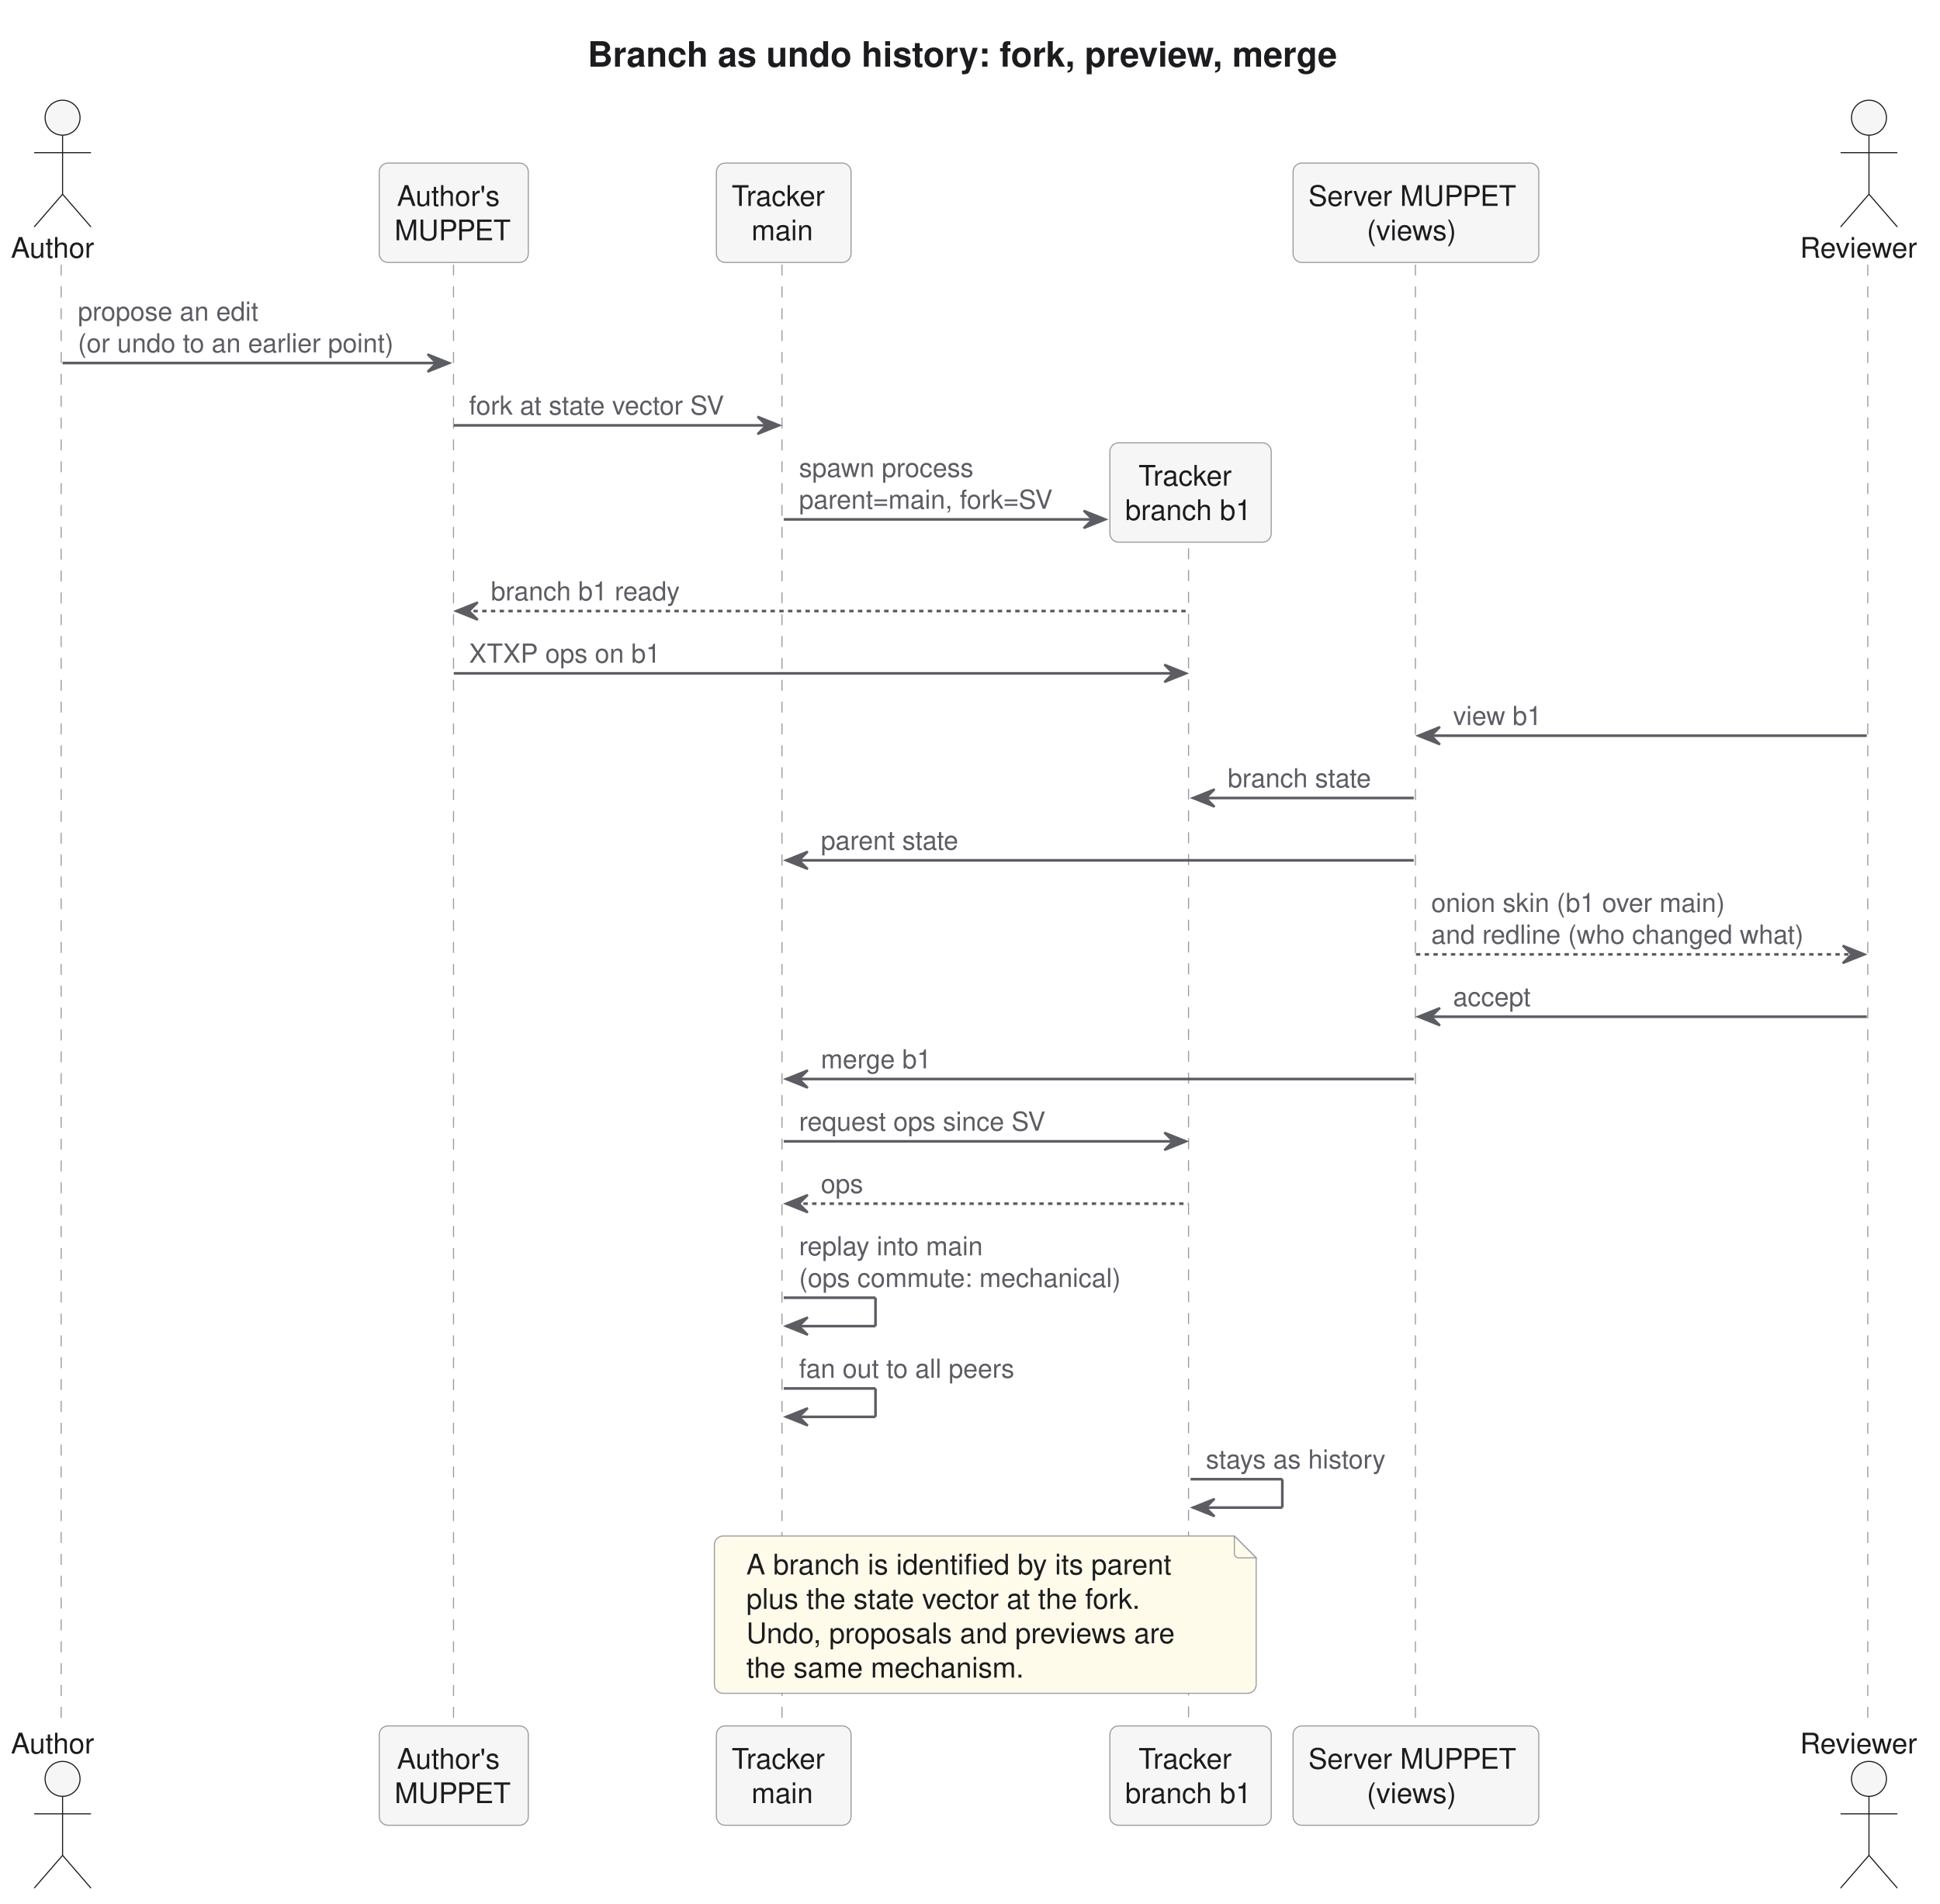
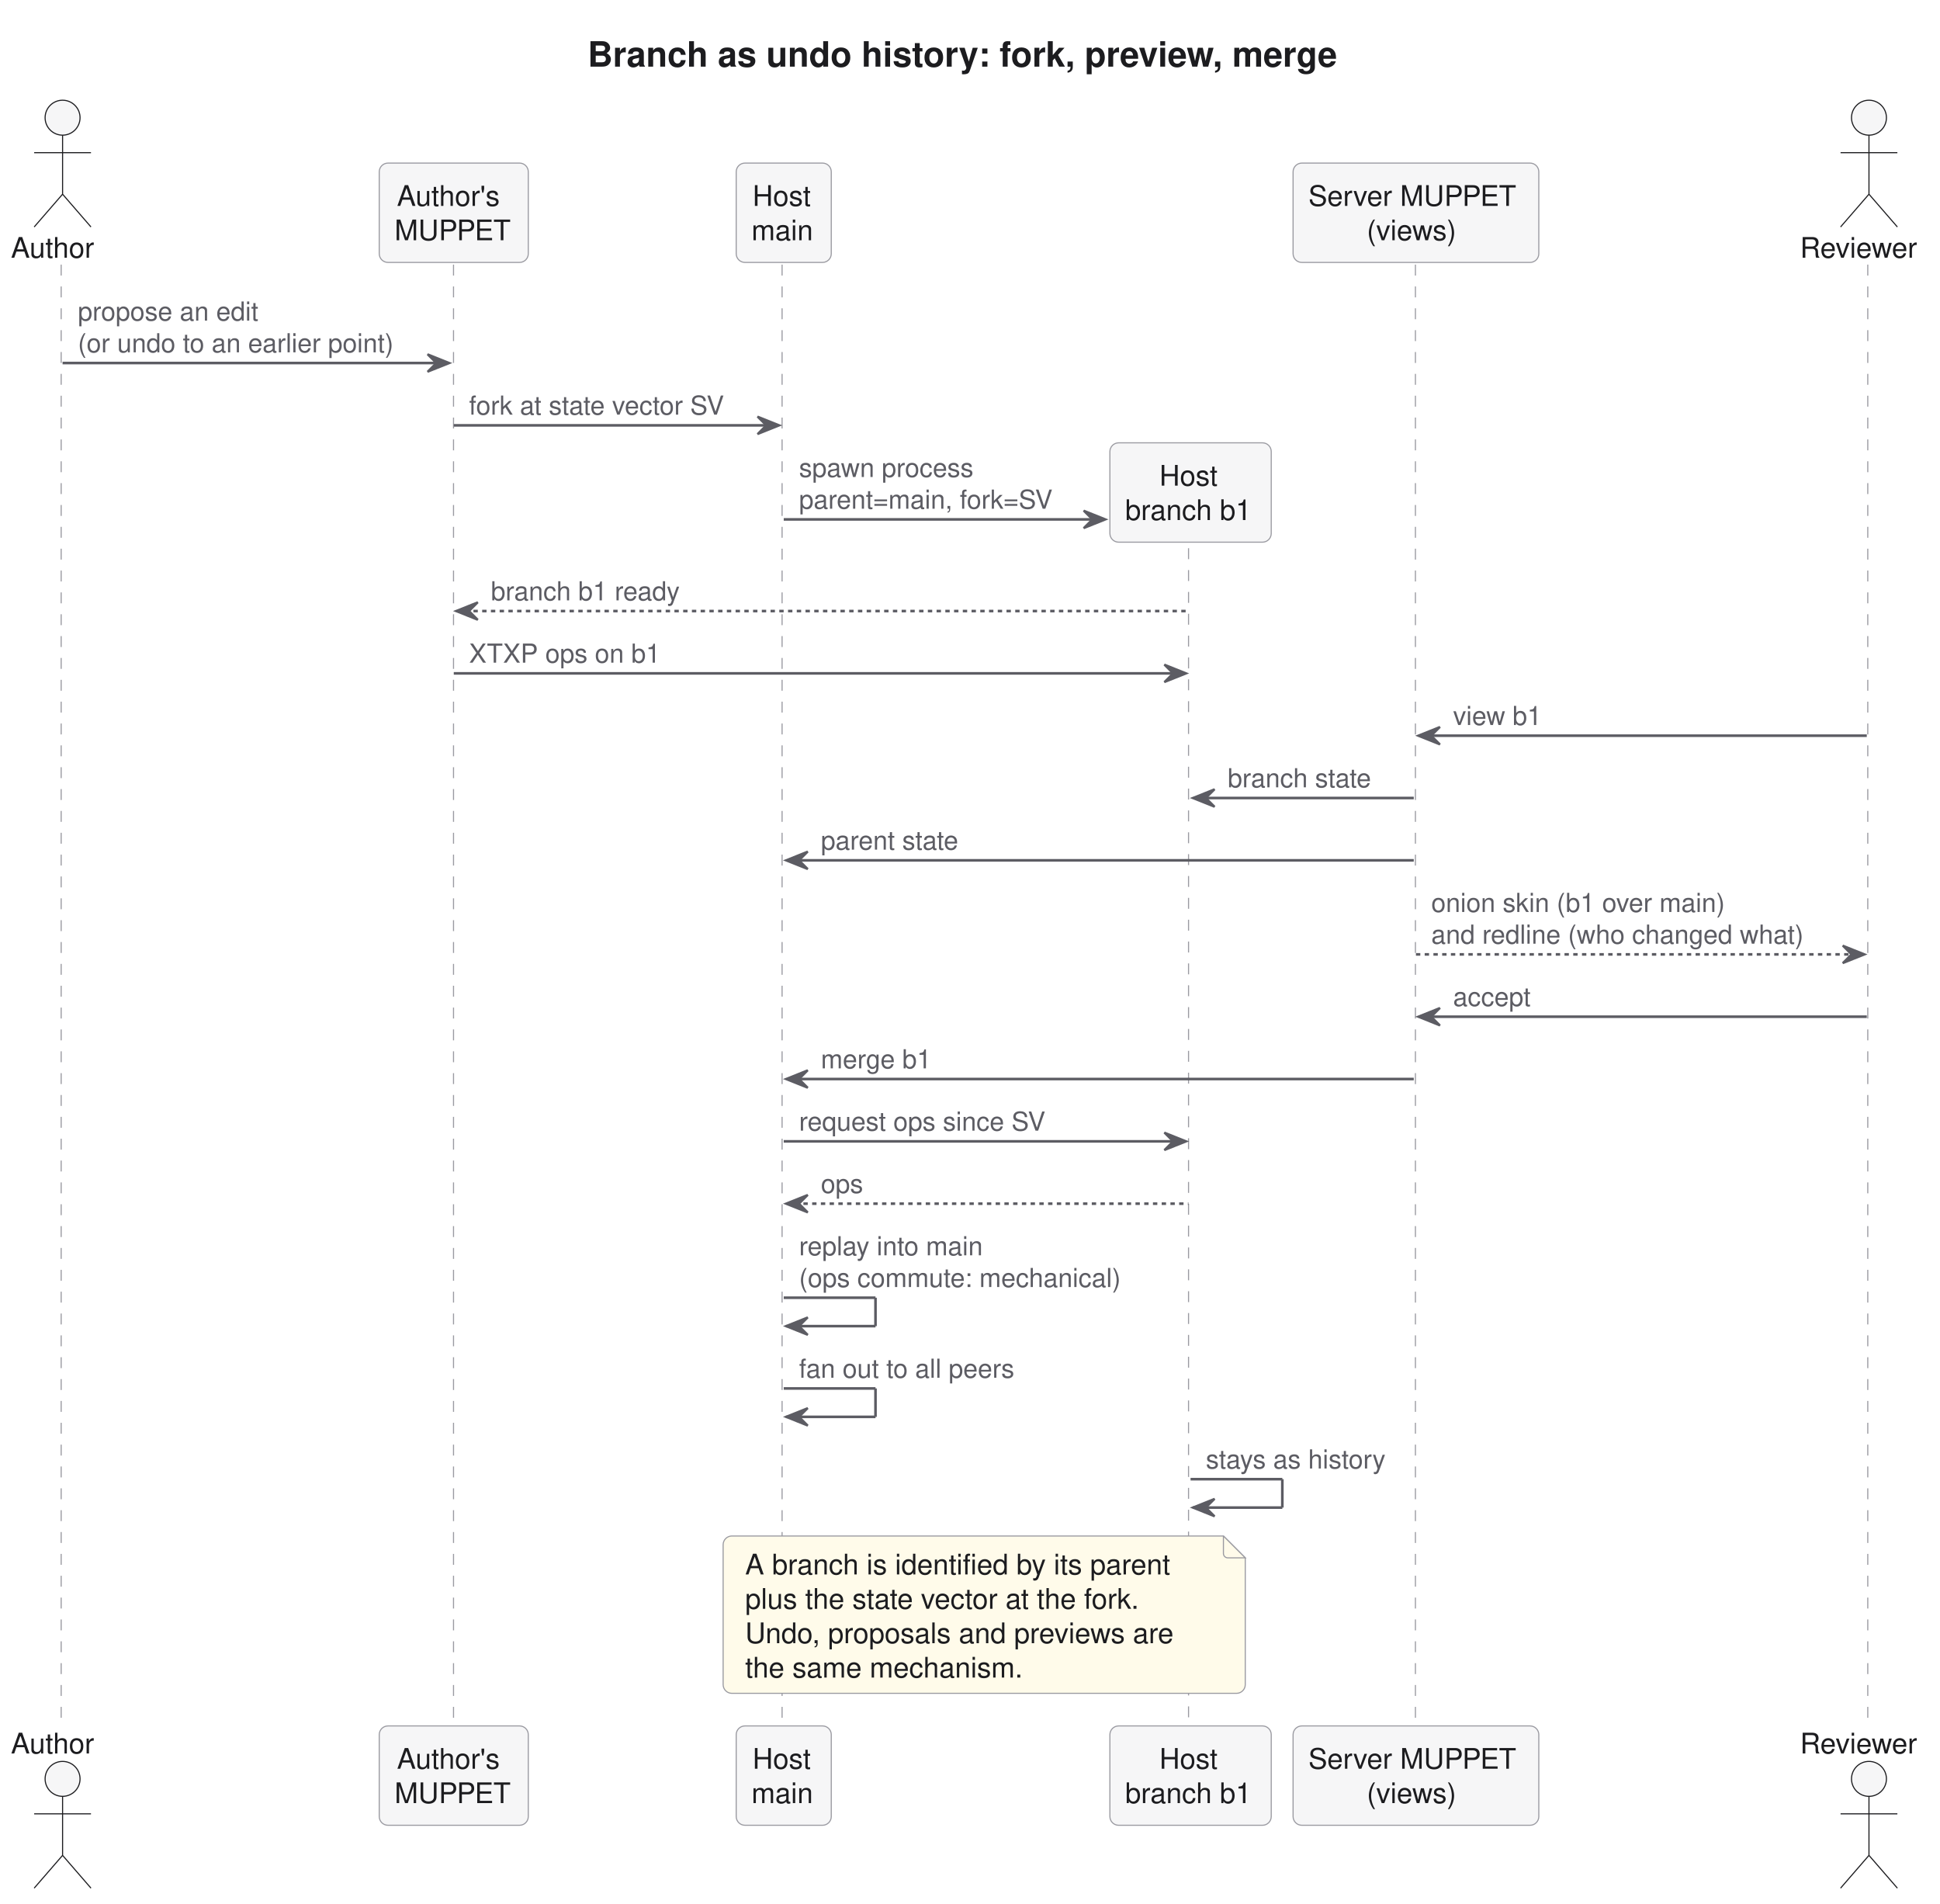
<svg xmlns="http://www.w3.org/2000/svg" contentStyleType="text/css" data-diagram-type="SEQUENCE" height="871px" preserveAspectRatio="none" style="width:888px;height:871px;" version="1.1" viewBox="0 0 888 871" width="888px" zoomAndPan="magnify">
  <defs />
  <g>
    <text fill="#1C1C1F" font-family="Helvetica" font-size="16" font-weight="bold" lengthAdjust="spacing" textLength="353.102" x="268.966" y="30.5">Branch as undo history: fork, preview, merge</text>
    <g>
      <rect fill="#000000" fill-opacity="0" height="669.729" width="8" x="24.643" y="121.089" />
      <line style="stroke:#9A9AA1;stroke-width:0.5;stroke-dasharray:5,5;" x1="28" x2="28" y1="121.089" y2="790.817" />
    </g>
    <g>
      <rect fill="#000000" fill-opacity="0" height="669.729" width="8" x="203.705" y="121.089" />
      <line style="stroke:#9A9AA1;stroke-width:0.5;stroke-dasharray:5,5;" x1="207.591" x2="207.591" y1="121.089" y2="790.817" />
    </g>
    <g>
      <rect fill="#000000" fill-opacity="0" height="669.729" width="8" x="354.742" y="121.089" />
-       <line style="stroke:#9A9AA1;stroke-width:0.5;stroke-dasharray:5,5;" x1="357.932" x2="357.932" y1="121.089" y2="790.817" />
+       <line style="stroke:#9A9AA1;stroke-width:0.5;stroke-dasharray:5,5;" x1="357.984" x2="357.984" y1="121.089" y2="790.817" />
    </g>
    <g>
      <rect fill="#000000" fill-opacity="0" height="549.94" width="8" x="540.959" y="240.877" />
      <line style="stroke:#9A9AA1;stroke-width:0.5;stroke-dasharray:5,5;" x1="544.033" x2="544.033" y1="240.877" y2="790.817" />
    </g>
    <g>
      <rect fill="#000000" fill-opacity="0" height="669.729" width="8" x="644.124" y="121.089" />
      <line style="stroke:#9A9AA1;stroke-width:0.5;stroke-dasharray:5,5;" x1="647.885" x2="647.885" y1="121.089" y2="790.817" />
    </g>
    <g>
      <rect fill="#000000" fill-opacity="0" height="669.729" width="8" x="851.487" y="121.089" />
      <line style="stroke:#9A9AA1;stroke-width:0.5;stroke-dasharray:5,5;" x1="854.942" x2="854.942" y1="121.089" y2="790.817" />
    </g>
    <g class="participant participant-head" data-participant="au">
      <text fill="#1C1C1F" font-family="Helvetica" font-size="13" lengthAdjust="spacing" textLength="41.285" x="5" y="117.953">Author</text>
      <ellipse cx="28.643" cy="53.859" fill="#F6F6F7" rx="8" ry="8" style="stroke:#1C1C1F;stroke-width:0.5;" />
      <path d="M28.643,61.859 L28.643,88.859 M15.643,69.859 L41.643,69.859 M28.643,88.859 L15.643,103.859 M28.643,88.859 L41.643,103.859" fill="none" style="stroke:#1C1C1F;stroke-width:0.5;" />
    </g>
    <g class="participant participant-tail" data-participant="au">
      <text fill="#1C1C1F" font-family="Helvetica" font-size="13" lengthAdjust="spacing" textLength="41.285" x="5" y="802.411">Author</text>
      <ellipse cx="28.643" cy="814.047" fill="#F6F6F7" rx="8" ry="8" style="stroke:#1C1C1F;stroke-width:0.5;" />
      <path d="M28.643,822.047 L28.643,849.047 M15.643,830.047 L41.643,830.047 M28.643,849.047 L15.643,864.047 M28.643,849.047 L41.643,864.047" fill="none" style="stroke:#1C1C1F;stroke-width:0.5;" />
    </g>
    <g class="participant participant-head" data-participant="am">
      <rect fill="#F6F6F7" height="45.459" rx="4" ry="4" style="stroke:#9A9AA1;stroke-width:0.5;" width="68.228" x="173.591" y="74.63" />
      <text fill="#1C1C1F" font-family="Helvetica" font-size="13" lengthAdjust="spacing" textLength="52.044" x="181.683" y="94.224">Author's</text>
      <text fill="#1C1C1F" font-family="Helvetica" font-size="13" lengthAdjust="spacing" textLength="54.228" x="180.591" y="109.953">MUPPET</text>
    </g>
    <g class="participant participant-tail" data-participant="am">
      <rect fill="#F6F6F7" height="45.459" rx="4" ry="4" style="stroke:#9A9AA1;stroke-width:0.5;" width="68.228" x="173.591" y="789.817" />
      <text fill="#1C1C1F" font-family="Helvetica" font-size="13" lengthAdjust="spacing" textLength="52.044" x="181.683" y="809.411">Author's</text>
      <text fill="#1C1C1F" font-family="Helvetica" font-size="13" lengthAdjust="spacing" textLength="54.228" x="180.591" y="825.141">MUPPET</text>
    </g>
    <g class="participant participant-head" data-participant="main">
-       <rect fill="#F6F6F7" height="45.459" rx="4" ry="4" style="stroke:#9A9AA1;stroke-width:0.5;" width="61.62" x="327.932" y="74.63" />
-       <text fill="#1C1C1F" font-family="Helvetica" font-size="13" lengthAdjust="spacing" textLength="47.62" x="334.932" y="94.224">Tracker</text>
+       <rect fill="#F6F6F7" height="45.459" rx="4" ry="4" style="stroke:#9A9AA1;stroke-width:0.5;" width="43.517" x="336.984" y="74.63" />
+       <text fill="#1C1C1F" font-family="Helvetica" font-size="13" lengthAdjust="spacing" textLength="28.571" x="344.457" y="94.224">Host</text>
      <text fill="#1C1C1F" font-family="Helvetica" font-size="13" lengthAdjust="spacing" textLength="29.517" x="343.984" y="109.953">main</text>
    </g>
    <g class="participant participant-tail" data-participant="main">
-       <rect fill="#F6F6F7" height="45.459" rx="4" ry="4" style="stroke:#9A9AA1;stroke-width:0.5;" width="61.62" x="327.932" y="789.817" />
-       <text fill="#1C1C1F" font-family="Helvetica" font-size="13" lengthAdjust="spacing" textLength="47.62" x="334.932" y="809.411">Tracker</text>
+       <rect fill="#F6F6F7" height="45.459" rx="4" ry="4" style="stroke:#9A9AA1;stroke-width:0.5;" width="43.517" x="336.984" y="789.817" />
+       <text fill="#1C1C1F" font-family="Helvetica" font-size="13" lengthAdjust="spacing" textLength="28.571" x="344.457" y="809.411">Host</text>
      <text fill="#1C1C1F" font-family="Helvetica" font-size="13" lengthAdjust="spacing" textLength="29.517" x="343.984" y="825.141">main</text>
    </g>
    <g class="participant participant-tail" data-participant="b1">
      <rect fill="#F6F6F7" height="45.459" rx="4" ry="4" style="stroke:#9A9AA1;stroke-width:0.5;" width="73.852" x="508.033" y="789.817" />
-       <text fill="#1C1C1F" font-family="Helvetica" font-size="13" lengthAdjust="spacing" textLength="47.62" x="521.149" y="809.411">Tracker</text>
+       <text fill="#1C1C1F" font-family="Helvetica" font-size="13" lengthAdjust="spacing" textLength="28.571" x="530.674" y="809.411">Host</text>
      <text fill="#1C1C1F" font-family="Helvetica" font-size="13" lengthAdjust="spacing" textLength="59.852" x="515.033" y="825.141">branch b1</text>
    </g>
    <g class="participant participant-head" data-participant="sm">
      <rect fill="#F6F6F7" height="45.459" rx="4" ry="4" style="stroke:#9A9AA1;stroke-width:0.5;" width="112.478" x="591.885" y="74.63" />
      <text fill="#1C1C1F" font-family="Helvetica" font-size="13" lengthAdjust="spacing" textLength="98.478" x="598.885" y="94.224">Server MUPPET</text>
      <text fill="#1C1C1F" font-family="Helvetica" font-size="13" lengthAdjust="spacing" textLength="45.018" x="625.615" y="109.953">(views)</text>
    </g>
    <g class="participant participant-tail" data-participant="sm">
      <rect fill="#F6F6F7" height="45.459" rx="4" ry="4" style="stroke:#9A9AA1;stroke-width:0.5;" width="112.478" x="591.885" y="789.817" />
      <text fill="#1C1C1F" font-family="Helvetica" font-size="13" lengthAdjust="spacing" textLength="98.478" x="598.885" y="809.411">Server MUPPET</text>
      <text fill="#1C1C1F" font-family="Helvetica" font-size="13" lengthAdjust="spacing" textLength="45.018" x="625.615" y="825.141">(views)</text>
    </g>
    <g class="participant participant-head" data-participant="rv">
      <text fill="#1C1C1F" font-family="Helvetica" font-size="13" lengthAdjust="spacing" textLength="57.091" x="823.942" y="117.953">Reviewer</text>
      <ellipse cx="855.487" cy="53.859" fill="#F6F6F7" rx="8" ry="8" style="stroke:#1C1C1F;stroke-width:0.5;" />
      <path d="M855.487,61.859 L855.487,88.859 M842.487,69.859 L868.487,69.859 M855.487,88.859 L842.487,103.859 M855.487,88.859 L868.487,103.859" fill="none" style="stroke:#1C1C1F;stroke-width:0.5;" />
    </g>
    <g class="participant participant-tail" data-participant="rv">
      <text fill="#1C1C1F" font-family="Helvetica" font-size="13" lengthAdjust="spacing" textLength="57.091" x="823.942" y="802.411">Reviewer</text>
      <ellipse cx="855.487" cy="814.047" fill="#F6F6F7" rx="8" ry="8" style="stroke:#1C1C1F;stroke-width:0.5;" />
      <path d="M855.487,822.047 L855.487,849.047 M842.487,830.047 L868.487,830.047 M855.487,849.047 L842.487,864.047 M855.487,849.047 L868.487,864.047" fill="none" style="stroke:#1C1C1F;stroke-width:0.5;" />
    </g>
    <g class="message" data-participant-1="au" data-participant-2="am">
      <polygon fill="#5C5C63" points="195.705,162.128,205.705,166.128,195.705,170.128,199.705,166.128" style="stroke:#5C5C63;stroke-width:1;" />
      <line style="stroke:#5C5C63;stroke-width:1.2;" x1="28.643" x2="201.705" y1="166.128" y2="166.128" />
      <text fill="#5C5C63" font-family="Helvetica" font-size="12" lengthAdjust="spacing" textLength="88.688" x="35.643" y="146.714">propose an edit</text>
      <text fill="#5C5C63" font-family="Helvetica" font-size="12" lengthAdjust="spacing" textLength="155.062" x="35.643" y="161.233">(or undo to an earlier point)</text>
    </g>
    <g class="message" data-participant-1="am" data-participant-2="main">
      <polygon fill="#5C5C63" points="346.742,190.648,356.742,194.648,346.742,198.648,350.742,194.648" style="stroke:#5C5C63;stroke-width:1;" />
      <line style="stroke:#5C5C63;stroke-width:1.2;" x1="207.705" x2="352.742" y1="194.648" y2="194.648" />
      <text fill="#5C5C63" font-family="Helvetica" font-size="12" lengthAdjust="spacing" textLength="127.037" x="214.705" y="189.753">fork at state vector SV</text>
    </g>
    <g class="message" data-participant-1="main" data-participant-2="b1">
      <polygon fill="#5C5C63" points="496.033,233.686,506.033,237.686,496.033,241.686,500.033,237.686" style="stroke:#5C5C63;stroke-width:1;" />
      <line style="stroke:#5C5C63;stroke-width:1.2;" x1="358.742" x2="502.033" y1="237.686" y2="237.686" />
      <text fill="#5C5C63" font-family="Helvetica" font-size="12" lengthAdjust="spacing" textLength="86.285" x="365.742" y="218.273">spawn process</text>
      <text fill="#5C5C63" font-family="Helvetica" font-size="12" lengthAdjust="spacing" textLength="125.291" x="365.742" y="232.792">parent=main, fork=SV</text>
    </g>
    <rect fill="#F6F6F7" height="45.459" rx="4" ry="4" style="stroke:#9A9AA1;stroke-width:0.5;" width="73.852" x="508.033" y="202.648" />
-     <text fill="#1C1C1F" font-family="Helvetica" font-size="13" lengthAdjust="spacing" textLength="47.62" x="521.149" y="222.241">Tracker</text>
+     <text fill="#1C1C1F" font-family="Helvetica" font-size="13" lengthAdjust="spacing" textLength="28.571" x="530.674" y="222.241">Host</text>
    <text fill="#1C1C1F" font-family="Helvetica" font-size="13" lengthAdjust="spacing" textLength="59.852" x="515.033" y="237.971">branch b1</text>
    <g class="message" data-participant-1="b1" data-participant-2="am">
      <polygon fill="#5C5C63" points="218.705,275.626,208.705,279.626,218.705,283.626,214.705,279.626" style="stroke:#5C5C63;stroke-width:1;" />
      <line style="stroke:#5C5C63;stroke-width:1.2;stroke-dasharray:2,2;" x1="212.705" x2="543.959" y1="279.626" y2="279.626" />
      <text fill="#5C5C63" font-family="Helvetica" font-size="12" lengthAdjust="spacing" textLength="90.967" x="224.705" y="274.731">branch b1 ready</text>
    </g>
    <g class="message" data-participant-1="am" data-participant-2="b1">
      <polygon fill="#5C5C63" points="532.959,304.146,542.959,308.146,532.959,312.146,536.959,308.146" style="stroke:#5C5C63;stroke-width:1;" />
      <line style="stroke:#5C5C63;stroke-width:1.2;" x1="207.705" x2="538.959" y1="308.146" y2="308.146" />
      <text fill="#5C5C63" font-family="Helvetica" font-size="12" lengthAdjust="spacing" textLength="89.297" x="214.705" y="303.251">XTXP ops on b1</text>
    </g>
    <g class="message" data-participant-1="rv" data-participant-2="sm">
      <polygon fill="#5C5C63" points="659.124,332.665,649.124,336.665,659.124,340.665,655.124,336.665" style="stroke:#5C5C63;stroke-width:1;" />
      <line style="stroke:#5C5C63;stroke-width:1.2;" x1="653.124" x2="854.487" y1="336.665" y2="336.665" />
      <text fill="#5C5C63" font-family="Helvetica" font-size="12" lengthAdjust="spacing" textLength="42.07" x="665.124" y="331.771">view b1</text>
    </g>
    <g class="message" data-participant-1="sm" data-participant-2="b1">
      <polygon fill="#5C5C63" points="555.959,361.185,545.959,365.185,555.959,369.185,551.959,365.185" style="stroke:#5C5C63;stroke-width:1;" />
      <line style="stroke:#5C5C63;stroke-width:1.2;" x1="549.959" x2="647.124" y1="365.185" y2="365.185" />
      <text fill="#5C5C63" font-family="Helvetica" font-size="12" lengthAdjust="spacing" textLength="70.939" x="561.959" y="360.29">branch state</text>
    </g>
    <g class="message" data-participant-1="sm" data-participant-2="main">
      <polygon fill="#5C5C63" points="369.742,389.704,359.742,393.704,369.742,397.704,365.742,393.704" style="stroke:#5C5C63;stroke-width:1;" />
      <line style="stroke:#5C5C63;stroke-width:1.2;" x1="363.742" x2="647.124" y1="393.704" y2="393.704" />
      <text fill="#5C5C63" font-family="Helvetica" font-size="12" lengthAdjust="spacing" textLength="67.91" x="375.742" y="388.81">parent state</text>
    </g>
    <g class="message" data-participant-1="sm" data-participant-2="rv">
      <polygon fill="#5C5C63" points="843.487,432.743,853.487,436.743,843.487,440.743,847.487,436.743" style="stroke:#5C5C63;stroke-width:1;" />
      <line style="stroke:#5C5C63;stroke-width:1.2;stroke-dasharray:2,2;" x1="648.124" x2="849.487" y1="436.743" y2="436.743" />
      <text fill="#5C5C63" font-family="Helvetica" font-size="12" lengthAdjust="spacing" textLength="141.574" x="655.124" y="417.329">onion skin (b1 over main)</text>
      <text fill="#5C5C63" font-family="Helvetica" font-size="12" lengthAdjust="spacing" textLength="183.363" x="655.124" y="431.849">and redline (who changed what)</text>
    </g>
    <g class="message" data-participant-1="rv" data-participant-2="sm">
      <polygon fill="#5C5C63" points="659.124,461.263,649.124,465.263,659.124,469.263,655.124,465.263" style="stroke:#5C5C63;stroke-width:1;" />
      <line style="stroke:#5C5C63;stroke-width:1.2;" x1="653.124" x2="854.487" y1="465.263" y2="465.263" />
      <text fill="#5C5C63" font-family="Helvetica" font-size="12" lengthAdjust="spacing" textLength="38.719" x="665.124" y="460.368">accept</text>
    </g>
    <g class="message" data-participant-1="sm" data-participant-2="main">
      <polygon fill="#5C5C63" points="369.742,489.782,359.742,493.782,369.742,497.782,365.742,493.782" style="stroke:#5C5C63;stroke-width:1;" />
      <line style="stroke:#5C5C63;stroke-width:1.2;" x1="363.742" x2="647.124" y1="493.782" y2="493.782" />
      <text fill="#5C5C63" font-family="Helvetica" font-size="12" lengthAdjust="spacing" textLength="51.984" x="375.742" y="488.888">merge b1</text>
    </g>
    <g class="message" data-participant-1="main" data-participant-2="b1">
      <polygon fill="#5C5C63" points="532.959,518.302,542.959,522.302,532.959,526.302,536.959,522.302" style="stroke:#5C5C63;stroke-width:1;" />
      <line style="stroke:#5C5C63;stroke-width:1.2;" x1="358.742" x2="538.959" y1="522.302" y2="522.302" />
      <text fill="#5C5C63" font-family="Helvetica" font-size="12" lengthAdjust="spacing" textLength="120.375" x="365.742" y="517.407">request ops since SV</text>
    </g>
    <g class="message" data-participant-1="b1" data-participant-2="main">
      <polygon fill="#5C5C63" points="369.742,546.821,359.742,550.821,369.742,554.821,365.742,550.821" style="stroke:#5C5C63;stroke-width:1;" />
      <line style="stroke:#5C5C63;stroke-width:1.2;stroke-dasharray:2,2;" x1="363.742" x2="543.959" y1="550.821" y2="550.821" />
      <text fill="#5C5C63" font-family="Helvetica" font-size="12" lengthAdjust="spacing" textLength="20.877" x="375.742" y="545.927">ops</text>
    </g>
    <g class="message" data-participant-1="main" data-participant-2="main">
      <line style="stroke:#5C5C63;stroke-width:1.2;" x1="358.742" x2="400.742" y1="593.86" y2="593.86" />
      <line style="stroke:#5C5C63;stroke-width:1.2;" x1="400.742" x2="400.742" y1="593.86" y2="606.86" />
      <line style="stroke:#5C5C63;stroke-width:1.2;" x1="359.742" x2="400.742" y1="606.86" y2="606.86" />
      <polygon fill="#5C5C63" points="369.742,602.86,359.742,606.86,369.742,610.86,365.742,606.86" style="stroke:#5C5C63;stroke-width:1;" />
      <text fill="#5C5C63" font-family="Helvetica" font-size="12" lengthAdjust="spacing" textLength="90.363" x="365.742" y="574.446">replay into main</text>
      <text fill="#5C5C63" font-family="Helvetica" font-size="12" lengthAdjust="spacing" textLength="157.623" x="365.742" y="588.966">(ops commute: mechanical)</text>
    </g>
    <g class="message" data-participant-1="main" data-participant-2="main">
      <line style="stroke:#5C5C63;stroke-width:1.2;" x1="358.742" x2="400.742" y1="635.38" y2="635.38" />
      <line style="stroke:#5C5C63;stroke-width:1.2;" x1="400.742" x2="400.742" y1="635.38" y2="648.38" />
      <line style="stroke:#5C5C63;stroke-width:1.2;" x1="359.742" x2="400.742" y1="648.38" y2="648.38" />
      <polygon fill="#5C5C63" points="369.742,644.38,359.742,648.38,369.742,652.38,365.742,648.38" style="stroke:#5C5C63;stroke-width:1;" />
      <text fill="#5C5C63" font-family="Helvetica" font-size="12" lengthAdjust="spacing" textLength="105.85" x="365.742" y="630.485">fan out to all peers</text>
    </g>
    <g class="message" data-participant-1="b1" data-participant-2="b1">
      <line style="stroke:#5C5C63;stroke-width:1.2;" x1="544.959" x2="586.959" y1="676.899" y2="676.899" />
      <line style="stroke:#5C5C63;stroke-width:1.2;" x1="586.959" x2="586.959" y1="676.899" y2="689.899" />
      <line style="stroke:#5C5C63;stroke-width:1.2;" x1="545.959" x2="586.959" y1="689.899" y2="689.899" />
      <polygon fill="#5C5C63" points="555.959,685.899,545.959,689.899,555.959,693.899,551.959,689.899" style="stroke:#5C5C63;stroke-width:1;" />
      <text fill="#5C5C63" font-family="Helvetica" font-size="12" lengthAdjust="spacing" textLength="88.617" x="551.959" y="672.005">stays as history</text>
    </g>
-     <path d="M327,706.899 L327,770.899 A4,4 0 0 0 331,774.899 L571,774.899 A4,4 0 0 0 575,770.899 L575,712.899 L565,702.899 L331,702.899 A4,4 0 0 0 327,706.899" fill="#FFFBEA" style="stroke:#9A9AA1;stroke-width:0.5;" />
-     <path d="M565,702.899 L565,710.899 A2,2 0 0 0 567,712.899 L575,712.899 L565,702.899" fill="#FFFBEA" style="stroke:#9A9AA1;stroke-width:0.5;" />
-     <text fill="#1C1C1F" font-family="Helvetica" font-size="13" lengthAdjust="spacing" textLength="210.33" x="341.609" y="720.493">A branch is identified by its parent</text>
-     <text fill="#1C1C1F" font-family="Helvetica" font-size="13" lengthAdjust="spacing" textLength="196.066" x="341.609" y="736.223">plus the state vector at the fork.</text>
-     <text fill="#1C1C1F" font-family="Helvetica" font-size="13" lengthAdjust="spacing" textLength="210.736" x="341.609" y="751.952">Undo, proposals and previews are</text>
-     <text fill="#1C1C1F" font-family="Helvetica" font-size="13" lengthAdjust="spacing" textLength="134.164" x="341.609" y="767.682">the same mechanism.</text>
+     <path d="M331,706.899 L331,770.899 A4,4 0 0 0 335,774.899 L566,774.899 A4,4 0 0 0 570,770.899 L570,712.899 L560,702.899 L335,702.899 A4,4 0 0 0 331,706.899" fill="#FFFBEA" style="stroke:#9A9AA1;stroke-width:0.5;" />
+     <path d="M560,702.899 L560,710.899 A2,2 0 0 0 562,712.899 L570,712.899 L560,702.899" fill="#FFFBEA" style="stroke:#9A9AA1;stroke-width:0.5;" />
+     <text fill="#1C1C1F" font-family="Helvetica" font-size="13" lengthAdjust="spacing" textLength="210.33" x="341.083" y="720.493">A branch is identified by its parent</text>
+     <text fill="#1C1C1F" font-family="Helvetica" font-size="13" lengthAdjust="spacing" textLength="196.066" x="341.083" y="736.223">plus the state vector at the fork.</text>
+     <text fill="#1C1C1F" font-family="Helvetica" font-size="13" lengthAdjust="spacing" textLength="210.736" x="341.083" y="751.952">Undo, proposals and previews are</text>
+     <text fill="#1C1C1F" font-family="Helvetica" font-size="13" lengthAdjust="spacing" textLength="134.164" x="341.083" y="767.682">the same mechanism.</text>
  </g>
</svg>
